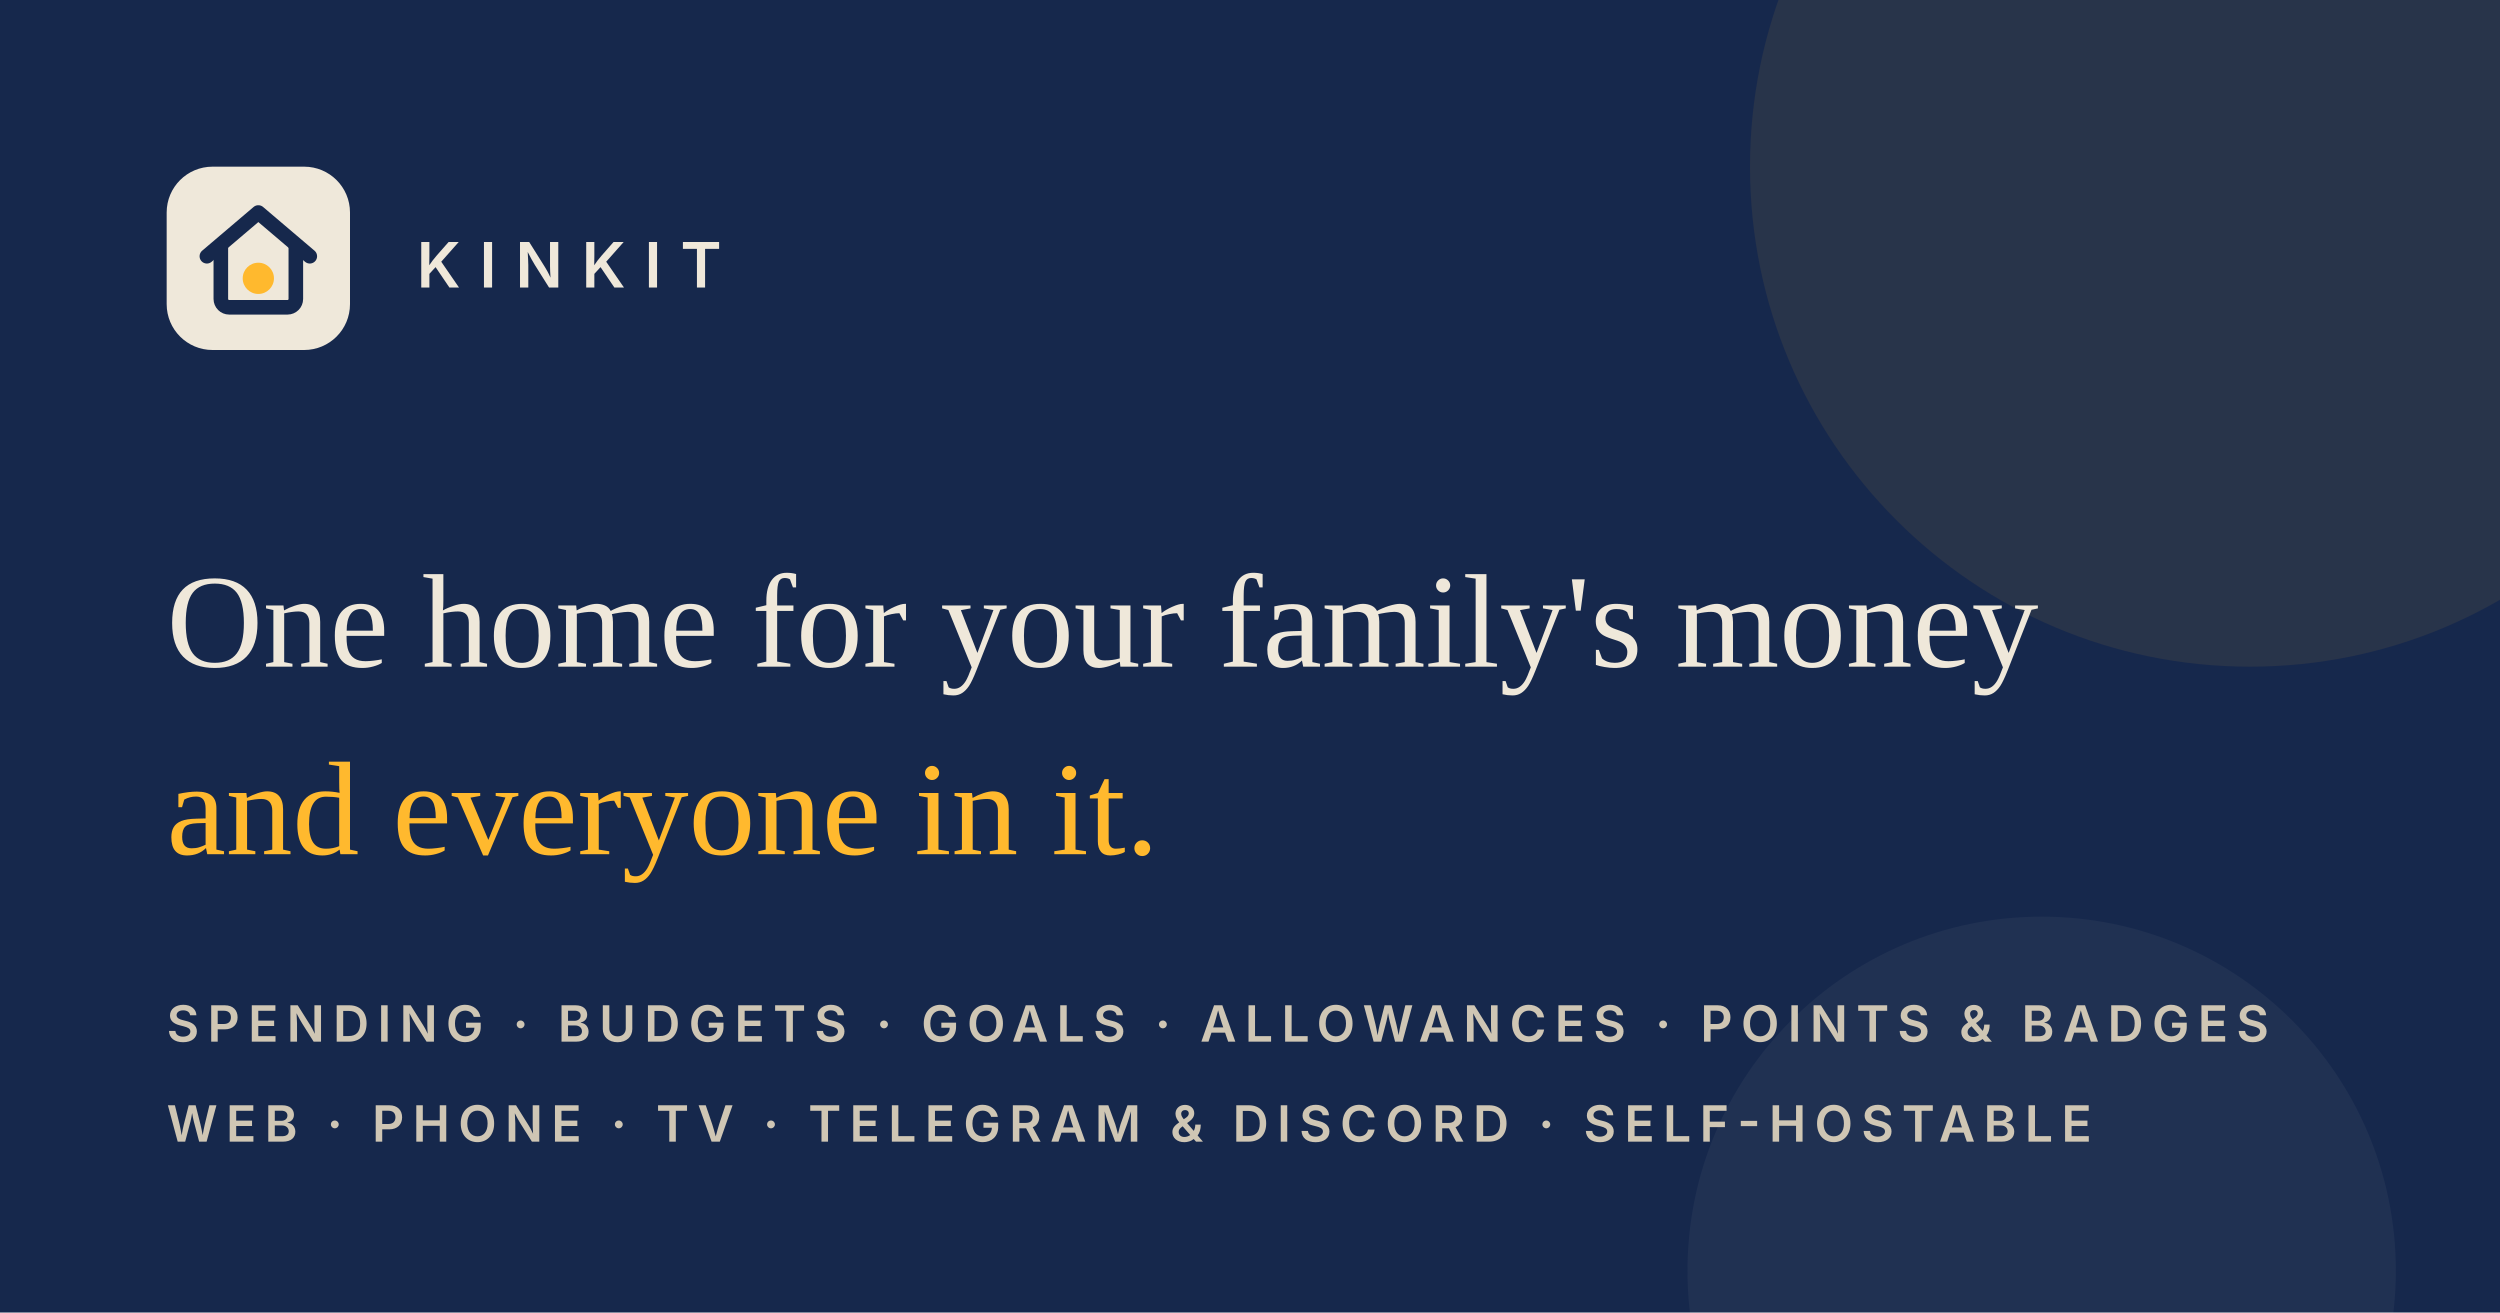
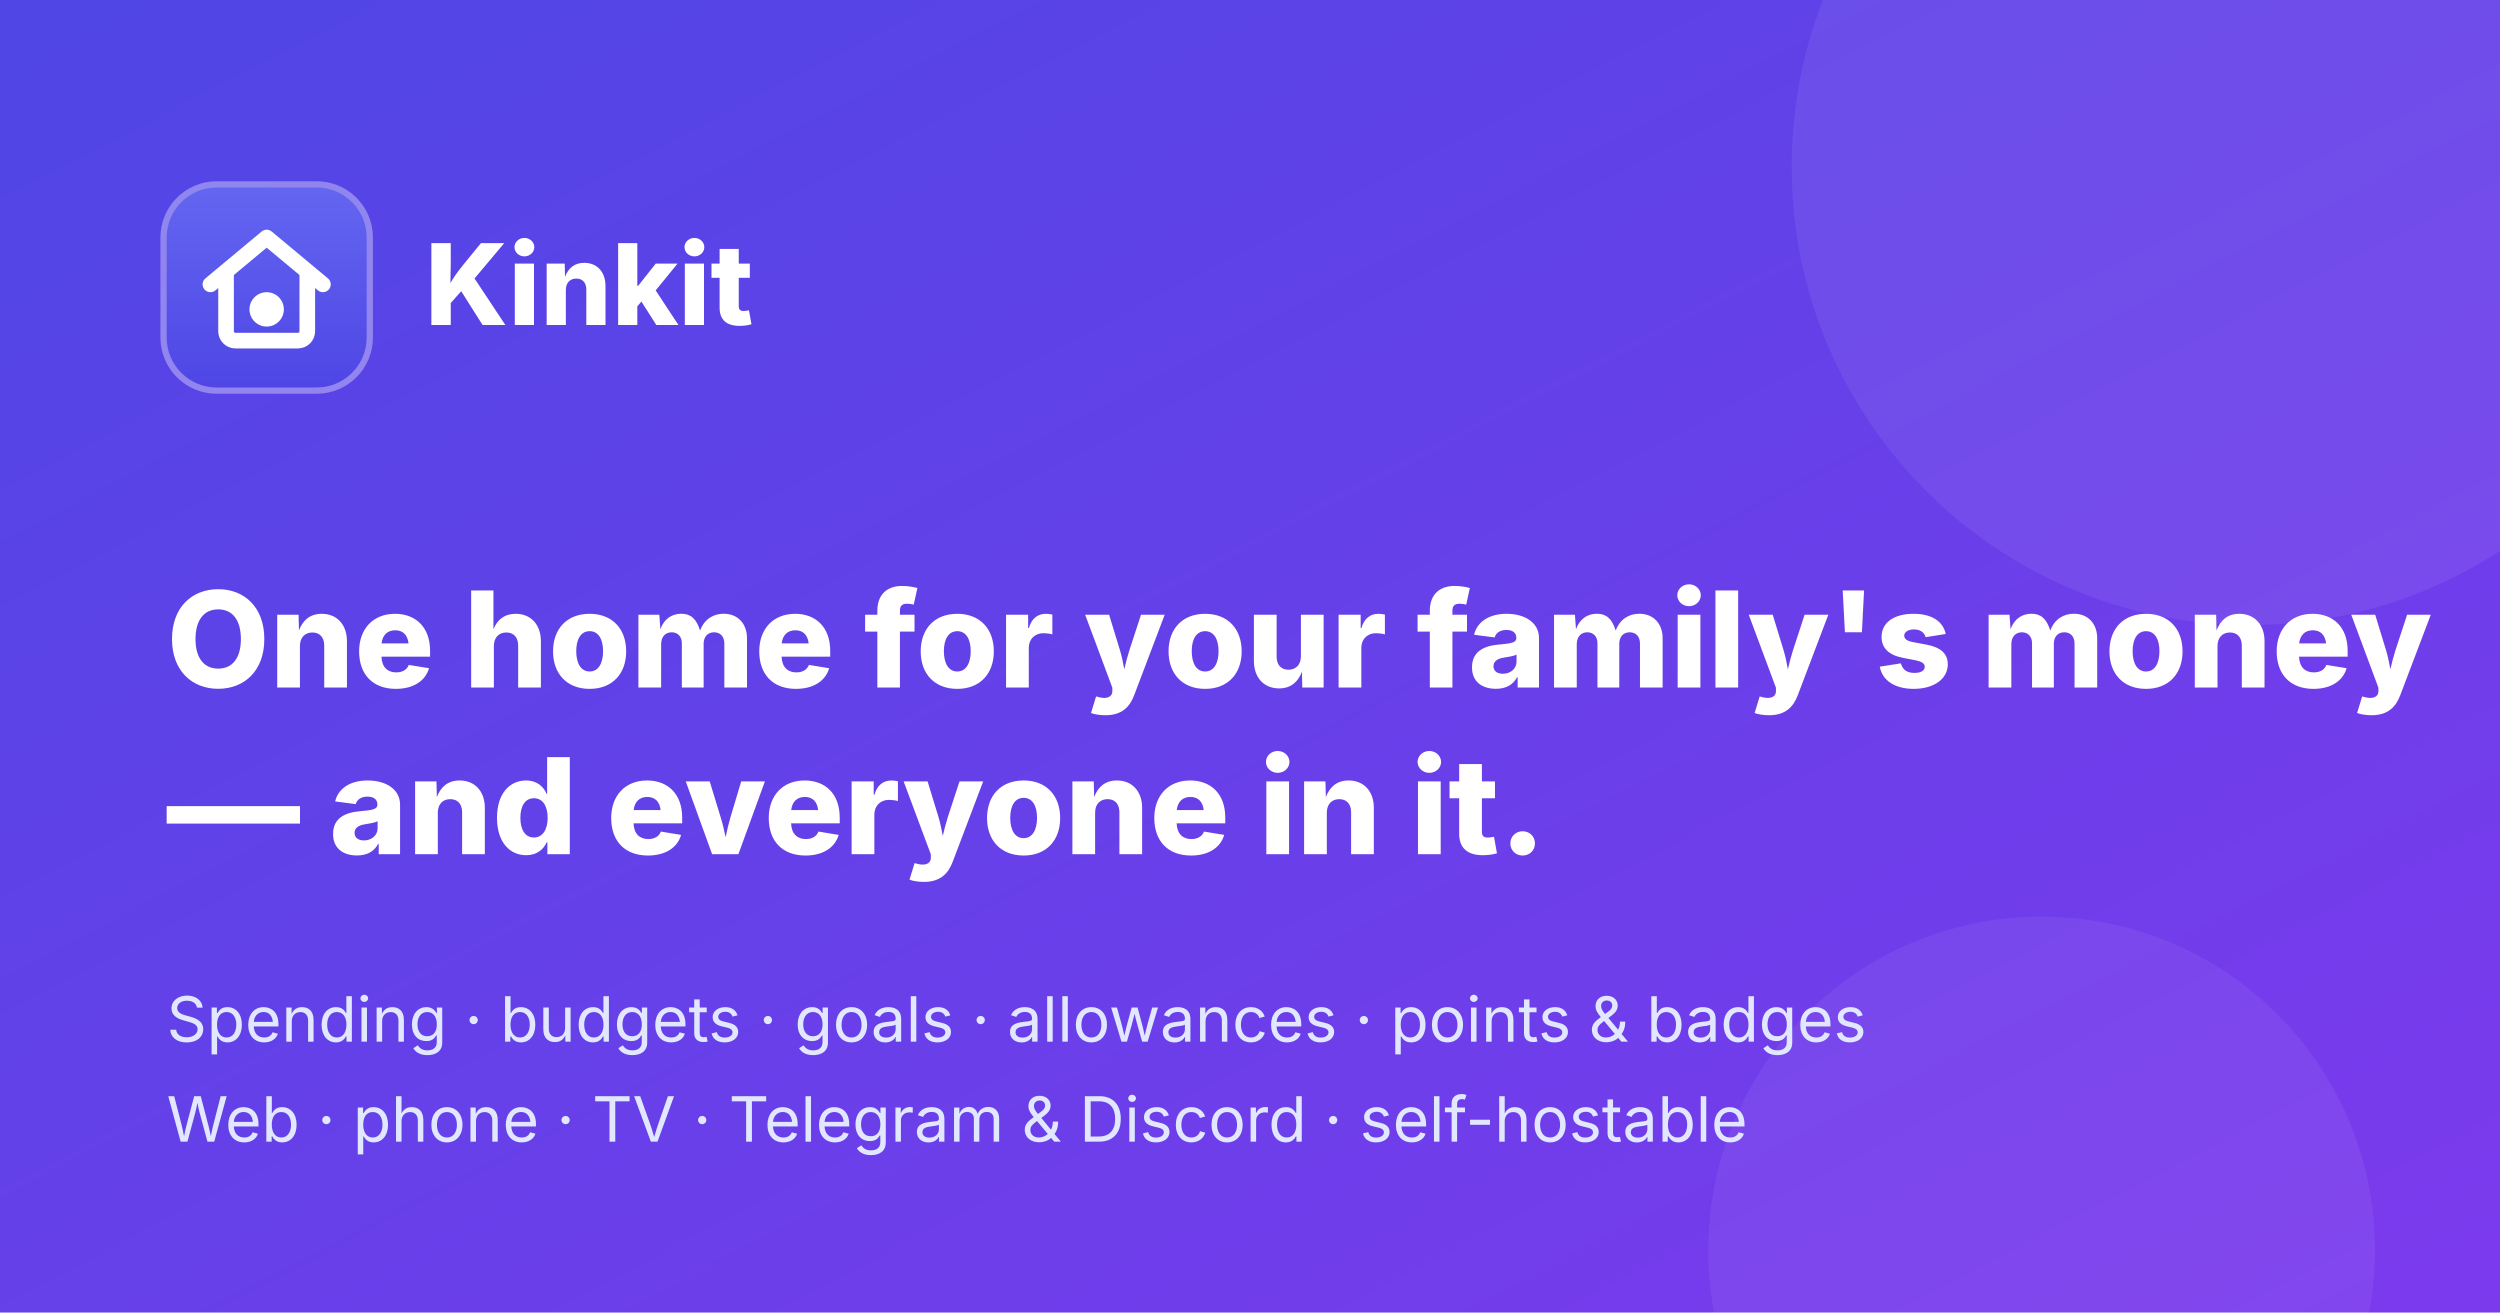
<svg xmlns="http://www.w3.org/2000/svg" width="1200" height="630" viewBox="0 0 1200 630">
-   <rect width="1200" height="630" fill="#16284C" />
-   <circle cx="1080" cy="80" r="240" fill="#FFB92E" opacity=".08" />
-   <circle cx="980" cy="610" r="170" fill="#EFE8DA" opacity=".05" />
-   <g transform="translate(80 80)">
-     <rect width="88" height="88" rx="22" fill="#EFE8DA" />
-     <path d="M19.3 43 44 22l24.7 21" fill="none" stroke="#16284C" stroke-width="7" stroke-linecap="round" stroke-linejoin="round" />
-     <path d="M26 38.5v25a4 4 0 0 0 4 4h28a4 4 0 0 0 4-4v-25" fill="none" stroke="#16284C" stroke-width="7" stroke-linejoin="round" />
-     <circle cx="44" cy="53.6" r="7.5" fill="#FFB92E" />
-     <text x="120" y="58" font-family="Inter, Segoe UI, Arial, sans-serif" font-size="30" font-weight="600" letter-spacing="9" fill="#EFE8DA">KINKIT</text>
+   <defs>
+     <linearGradient id="bg" x1="0" y1="0" x2="1" y2="1">
+       <stop offset="0" stop-color="#4f46e5" />
+       <stop offset="1" stop-color="#7c3aed" />
+     </linearGradient>
+     <linearGradient id="kk" x1="0" y1="0" x2="0" y2="1">
+       <stop offset="0" stop-color="#6366F1" />
+       <stop offset="1" stop-color="#4F46E5" />
+     </linearGradient>
+   </defs>
+   <rect width="1200" height="630" fill="url(#bg)" />
+   <circle cx="1080" cy="80" r="220" fill="#fff" opacity=".07" />
+   <circle cx="980" cy="600" r="160" fill="#fff" opacity=".06" />
+   <g transform="translate(80 90)">
+     <rect x="-3" y="-3" width="102" height="102" rx="27" fill="#fff" opacity=".35" />
+     <g transform="scale(1.5)">
+       <rect width="64" height="64" rx="16" fill="url(#kk)" />
+       <path d="M14 31 32 16l18 15" fill="none" stroke="#FFFFFF" stroke-width="5" stroke-linecap="round" stroke-linejoin="round" />
+       <path d="M19 28v18a3 3 0 0 0 3 3h20a3 3 0 0 0 3-3V28" fill="none" stroke="#FFFFFF" stroke-width="5" stroke-linejoin="round" />
+       <circle cx="32" cy="39" r="5.5" fill="#FFFFFF" />
+     </g>
+     <text x="124" y="66" font-family="Inter, Segoe UI, Arial, sans-serif" font-size="54" font-weight="800" fill="#fff">Kinkit</text>
  </g>
-   <text x="80" y="320" font-family="DM Serif Display, Georgia, Times New Roman, serif" font-size="64" fill="#EFE8DA">One home for your family's money</text>
-   <text x="80" y="410" font-family="DM Serif Display, Georgia, Times New Roman, serif" font-size="64" fill="#FFB92E">and everyone in it.</text>
-   <text x="80" y="500" font-family="Inter, Segoe UI, Arial, sans-serif" font-size="24" font-weight="600" letter-spacing="4" fill="#CFC6B4">SPENDING · BUDGETS · GOALS · ALLOWANCES · POINTS &amp; BADGES</text>
-   <text x="80" y="548" font-family="Inter, Segoe UI, Arial, sans-serif" font-size="24" font-weight="600" letter-spacing="4" fill="#CFC6B4">WEB · PHONE · TV · TELEGRAM &amp; DISCORD · SELF-HOSTABLE</text>
+   <text x="80" y="330" font-family="Inter, Segoe UI, Arial, sans-serif" font-size="64" font-weight="800" fill="#fff">One home for your family's money</text>
+   <text x="80" y="410" font-family="Inter, Segoe UI, Arial, sans-serif" font-size="64" font-weight="800" fill="#fff">— and everyone in it.</text>
+   <text x="80" y="500" font-family="Inter, Segoe UI, Arial, sans-serif" font-size="30" fill="#e0e7ff">Spending · budgets · goals · allowances · points &amp; badges</text>
+   <text x="80" y="548" font-family="Inter, Segoe UI, Arial, sans-serif" font-size="30" fill="#e0e7ff">Web · phone · TV · Telegram &amp; Discord · self-hostable</text>
</svg>
